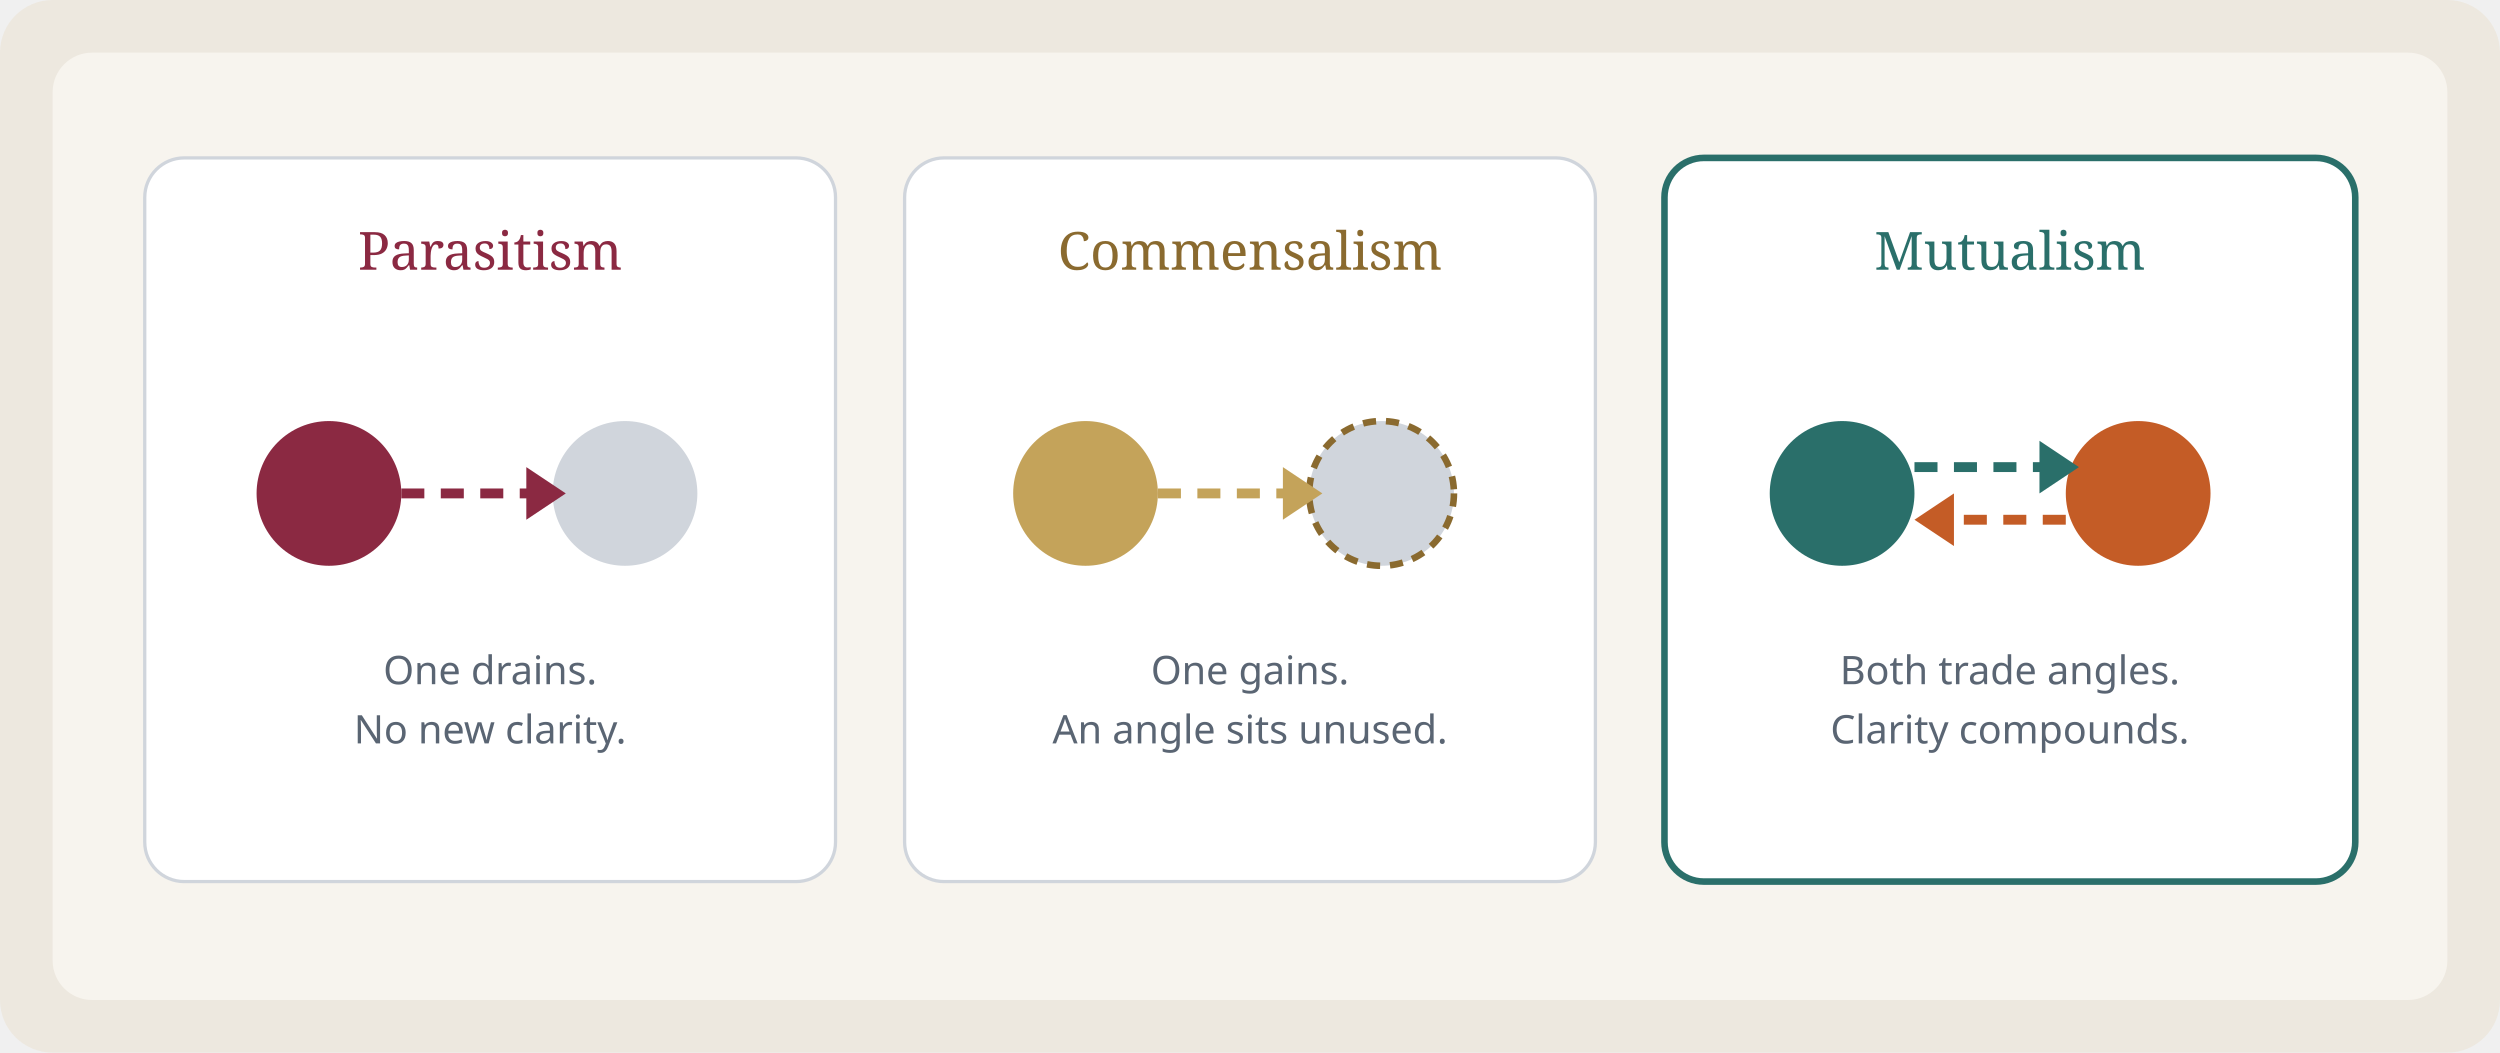
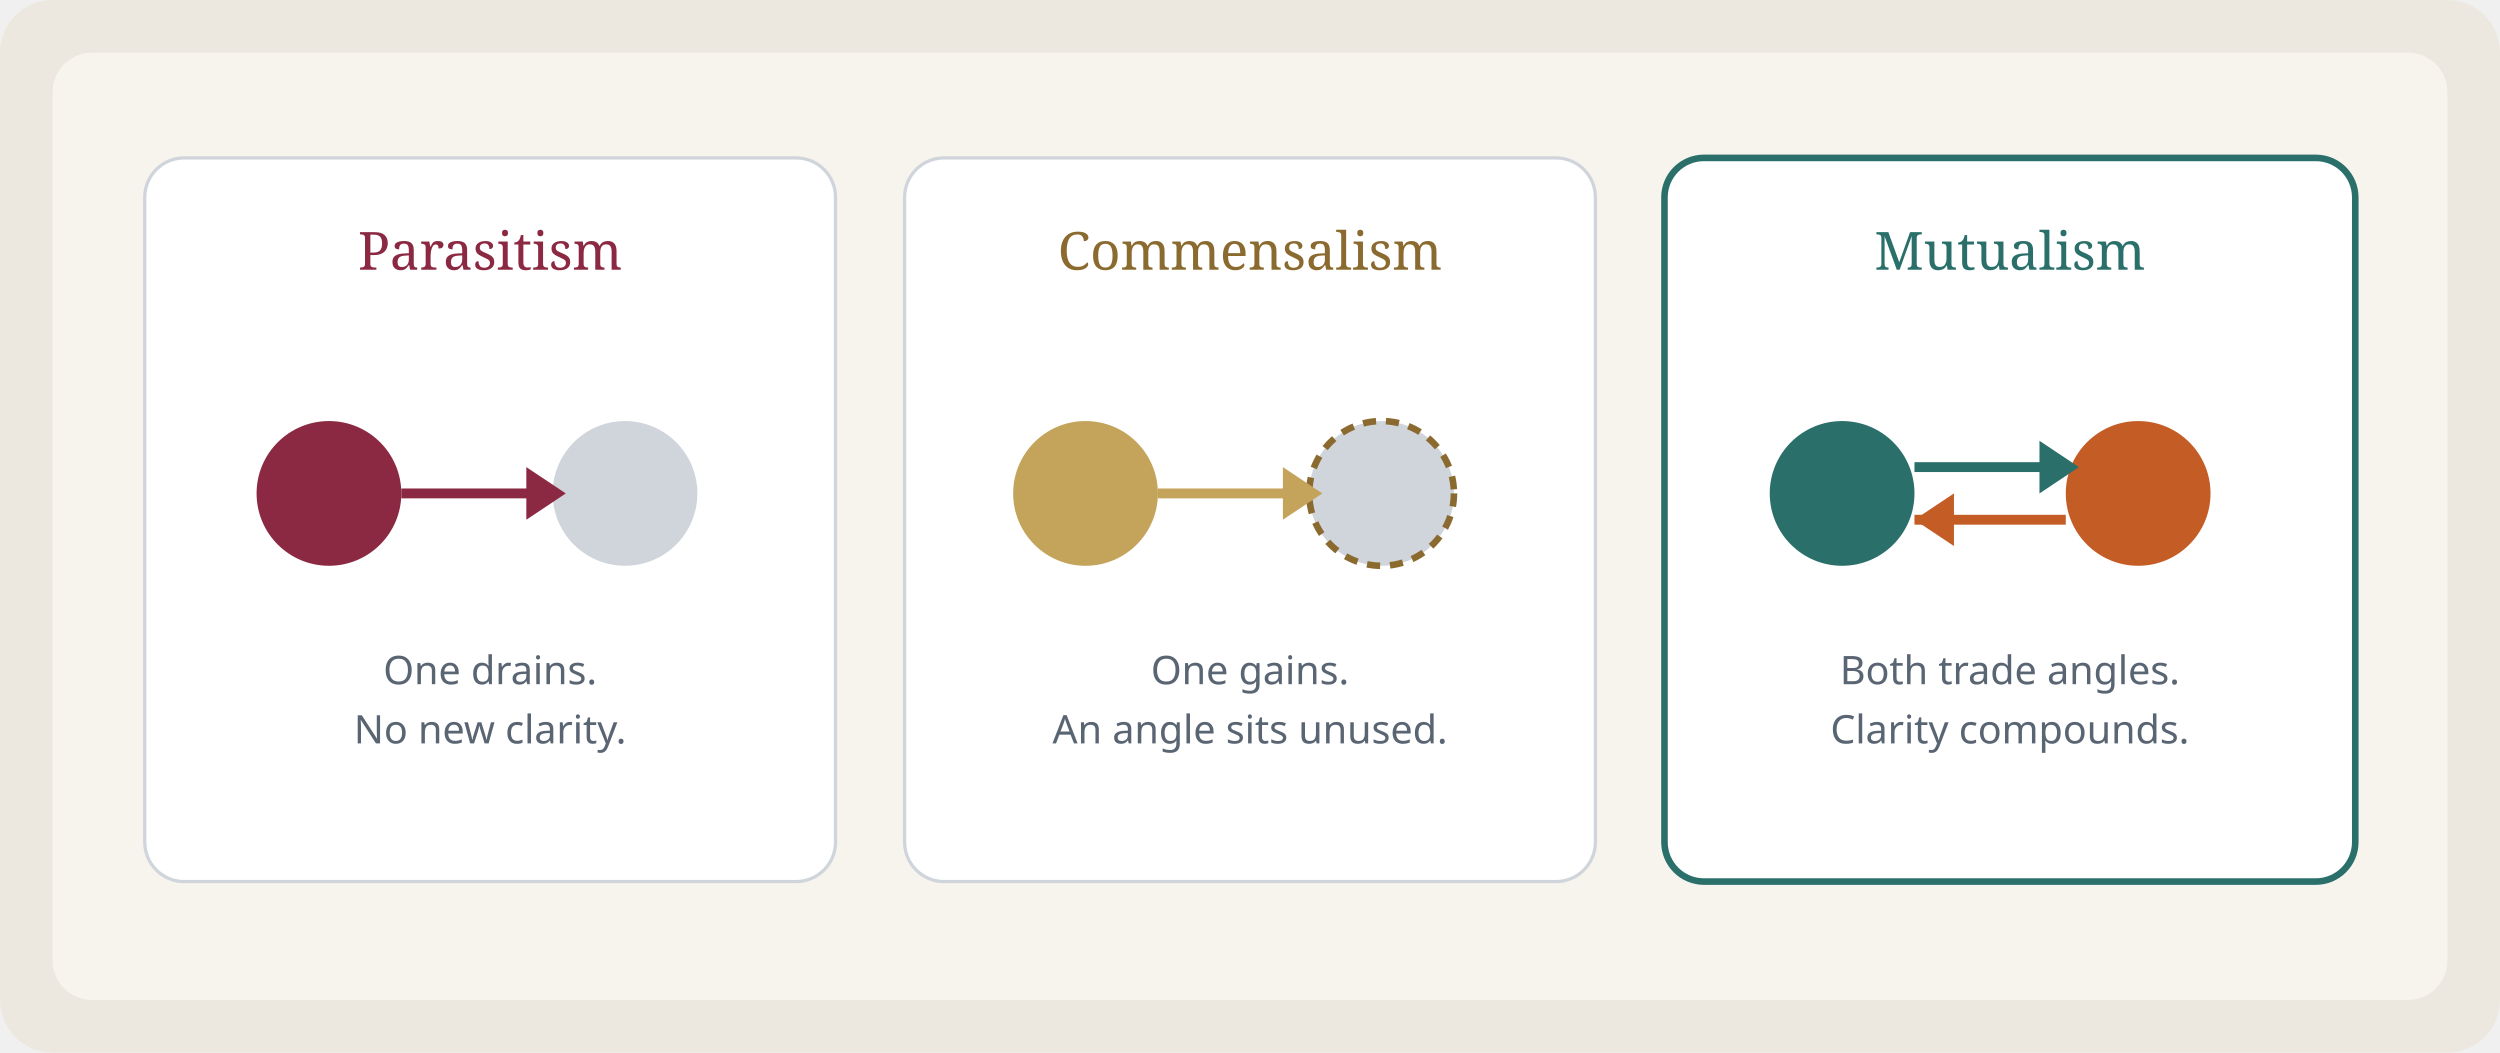
<svg xmlns="http://www.w3.org/2000/svg" viewBox="0 0 760 320" role="img" aria-labelledby="title desc">
-   <style>@media (prefers-reduced-motion: reduce){*{animation:none!important}}.flow{stroke-dasharray:7 5;animation:flow 1s linear infinite}@keyframes flow{from{stroke-dashoffset:24}to{stroke-dashoffset:0}}.march{animation:march 2.4s linear infinite}@keyframes march{to{stroke-dashoffset:-18}}.drain{animation:drain 4s ease-in-out infinite}@keyframes drain{0%,100%{opacity:1}50%{opacity:.25}}.pa{transform-origin:560px 150px;animation:pu 3s ease-in-out infinite}.pb{transform-origin:650px 150px;animation:pu 3s ease-in-out -1.5s infinite}@keyframes pu{0%,100%{transform:scale(1)}50%{transform:scale(1.1)}}</style>
+   <style>@media (prefers-reduced-motion: reduce){*{animation:none!important}}.pulse{opacity:0;stroke-dasharray:18 100;animation:pulse 3s linear infinite}@keyframes pulse{0%{stroke-dashoffset:18;opacity:1}45%,100%{stroke-dashoffset:-100;opacity:1}}.drain{animation:drain 5s ease-in-out infinite}@keyframes drain{0%,100%{opacity:1}50%{opacity:.25}}</style>
  <rect width="760" height="320" rx="16" fill="#EDE8DF" />
  <rect x="16" y="16" width="728" height="288" rx="12" fill="#F7F4EE" />
  <rect x="44" y="48" width="210" height="220" rx="12" fill="#FFFFFF" stroke="#D0D5DC" />
  <text x="149" y="82" text-anchor="middle" font-family="Georgia, serif" font-size="16" fill="#8B2942">Parasitism</text>
  <circle cx="100" cy="150" r="22" fill="#8B2942" />
  <circle class="drain" cx="190" cy="150" r="22" fill="#D0D5DC" />
-   <path class="flow" d="M122 150 H168" stroke="#8B2942" stroke-width="3" />
+   <path d="M122 150 H168" stroke="#8B2942" stroke-width="3" />
  <path d="M160 142 L172 150 L160 158" fill="#8B2942" />
  <text x="149" y="208" text-anchor="middle" font-family="system-ui, sans-serif" font-size="12" fill="#5A6573">One drains.</text>
  <text x="149" y="226" text-anchor="middle" font-family="system-ui, sans-serif" font-size="12" fill="#5A6573">No new clarity.</text>
  <rect x="275" y="48" width="210" height="220" rx="12" fill="#FFFFFF" stroke="#D0D5DC" />
  <text x="380" y="82" text-anchor="middle" font-family="Georgia, serif" font-size="16" fill="#8A6A2F">Commensalism</text>
  <circle cx="330" cy="150" r="22" fill="#C4A35A" />
-   <circle class="march" cx="420" cy="150" r="22" fill="#D0D5DC" stroke="#8A6A2F" stroke-width="2" stroke-dasharray="4 3" />
-   <path class="flow" d="M352 150 H398" stroke="#C4A35A" stroke-width="3" />
+   <circle cx="420" cy="150" r="22" fill="#D0D5DC" stroke="#8A6A2F" stroke-width="2" stroke-dasharray="4 3" />
+   <path d="M352 150 H398" stroke="#C4A35A" stroke-width="3" />
  <path d="M390 142 L402 150 L390 158" fill="#C4A35A" />
  <text x="380" y="208" text-anchor="middle" font-family="system-ui, sans-serif" font-size="12" fill="#5A6573">One gains.</text>
  <text x="380" y="226" text-anchor="middle" font-family="system-ui, sans-serif" font-size="12" fill="#5A6573">An angle sits unused.</text>
  <rect x="506" y="48" width="210" height="220" rx="12" fill="#FFFFFF" stroke="#2A6F6A" stroke-width="2" />
  <text x="611" y="82" text-anchor="middle" font-family="Georgia, serif" font-size="16" fill="#2A6F6A">Mutualism</text>
-   <circle class="pa" cx="560" cy="150" r="22" fill="#2A6F6A" />
-   <circle class="pb" cx="650" cy="150" r="22" fill="#C45C26" />
-   <path class="flow" d="M582 142 H628" stroke="#2A6F6A" stroke-width="3" />
+   <circle cx="560" cy="150" r="22" fill="#2A6F6A" />
+   <circle cx="650" cy="150" r="22" fill="#C45C26" />
+   <path d="M582 142 H628" stroke="#2A6F6A" stroke-width="3" />
  <path d="M620 134 L632 142 L620 150" fill="#2A6F6A" />
-   <path class="flow" d="M628 158 H582" stroke="#C45C26" stroke-width="3" />
+   <path d="M628 158 H582" stroke="#C45C26" stroke-width="3" />
  <path d="M594 150 L582 158 L594 166" fill="#C45C26" />
  <text x="611" y="208" text-anchor="middle" font-family="system-ui, sans-serif" font-size="12" fill="#5A6573">Both trade angles.</text>
  <text x="611" y="226" text-anchor="middle" font-family="system-ui, sans-serif" font-size="12" fill="#5A6573">Clarity compounds.</text>
+   <path class="pulse" pathLength="100" style="animation-delay:0s" d="M352 150 H392" stroke="#FFFFFF" stroke-width="3" fill="none" />
+   <path class="pulse" pathLength="100" style="animation-delay:0s" d="M582 142 H622" stroke="#FFFFFF" stroke-width="3" fill="none" />
+   <path class="pulse" pathLength="100" style="animation-delay:1.5s" d="M628 158 H588" stroke="#FFFFFF" stroke-width="3" fill="none" />
</svg>
